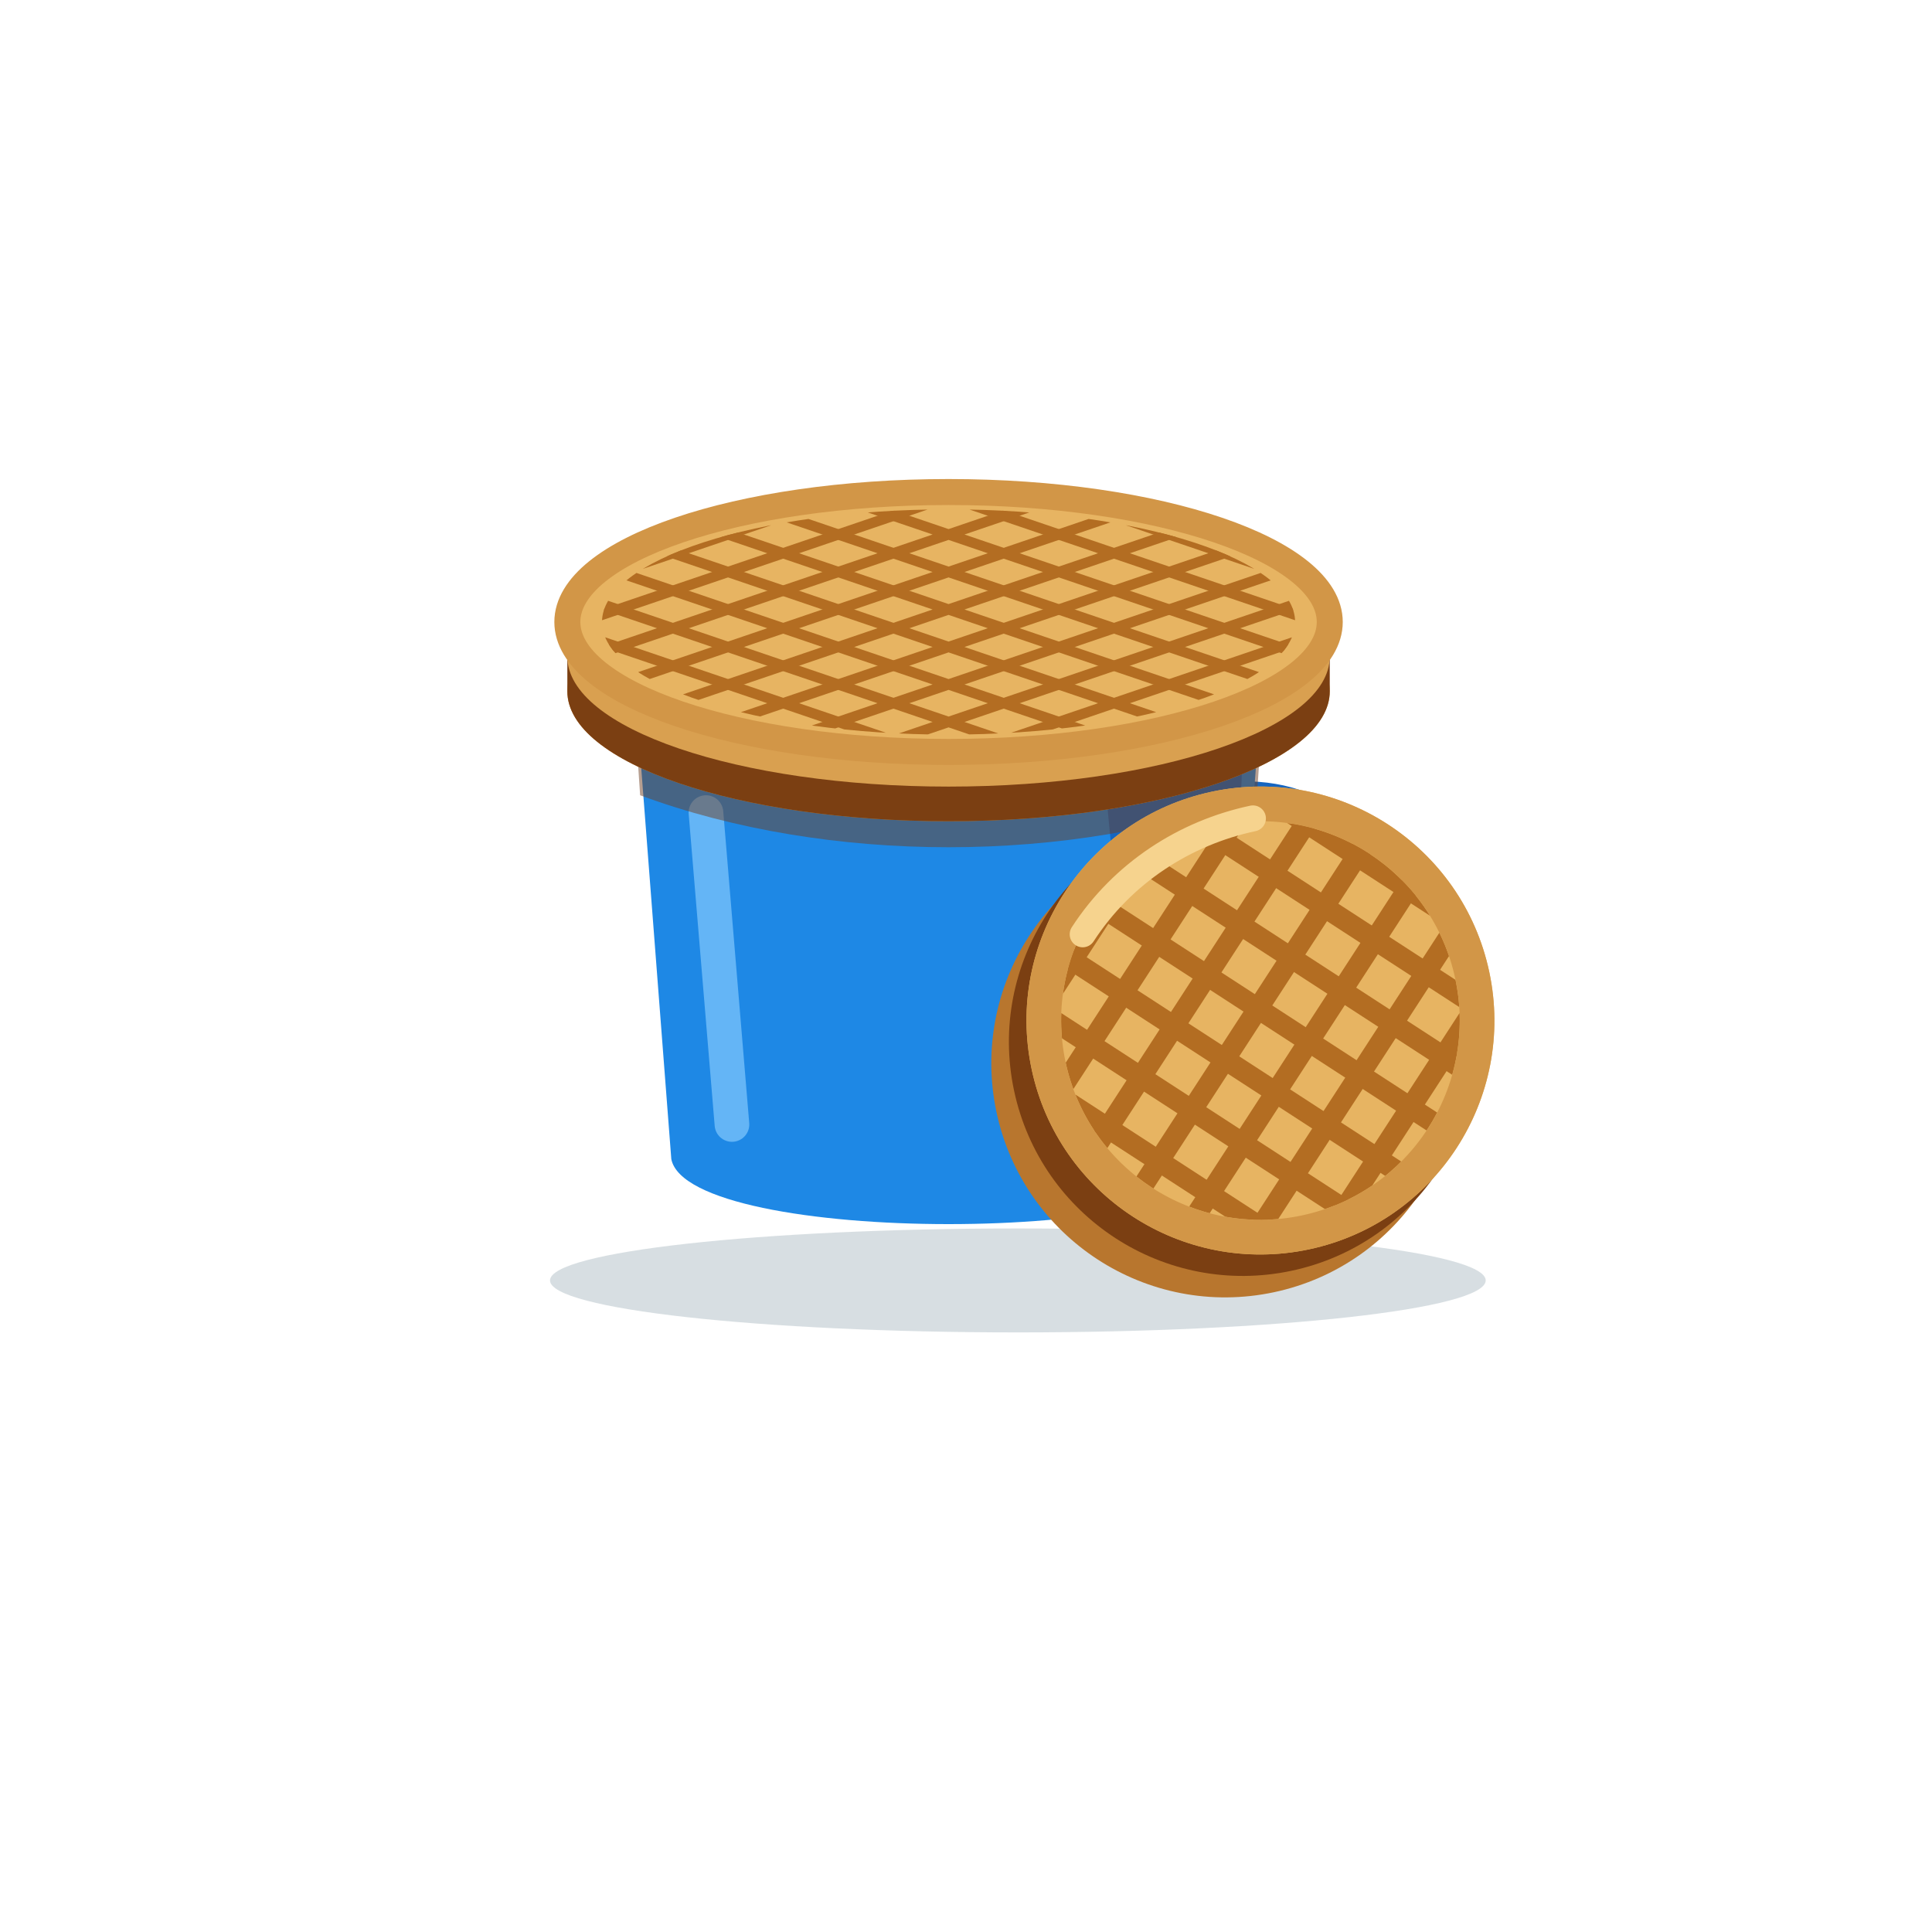
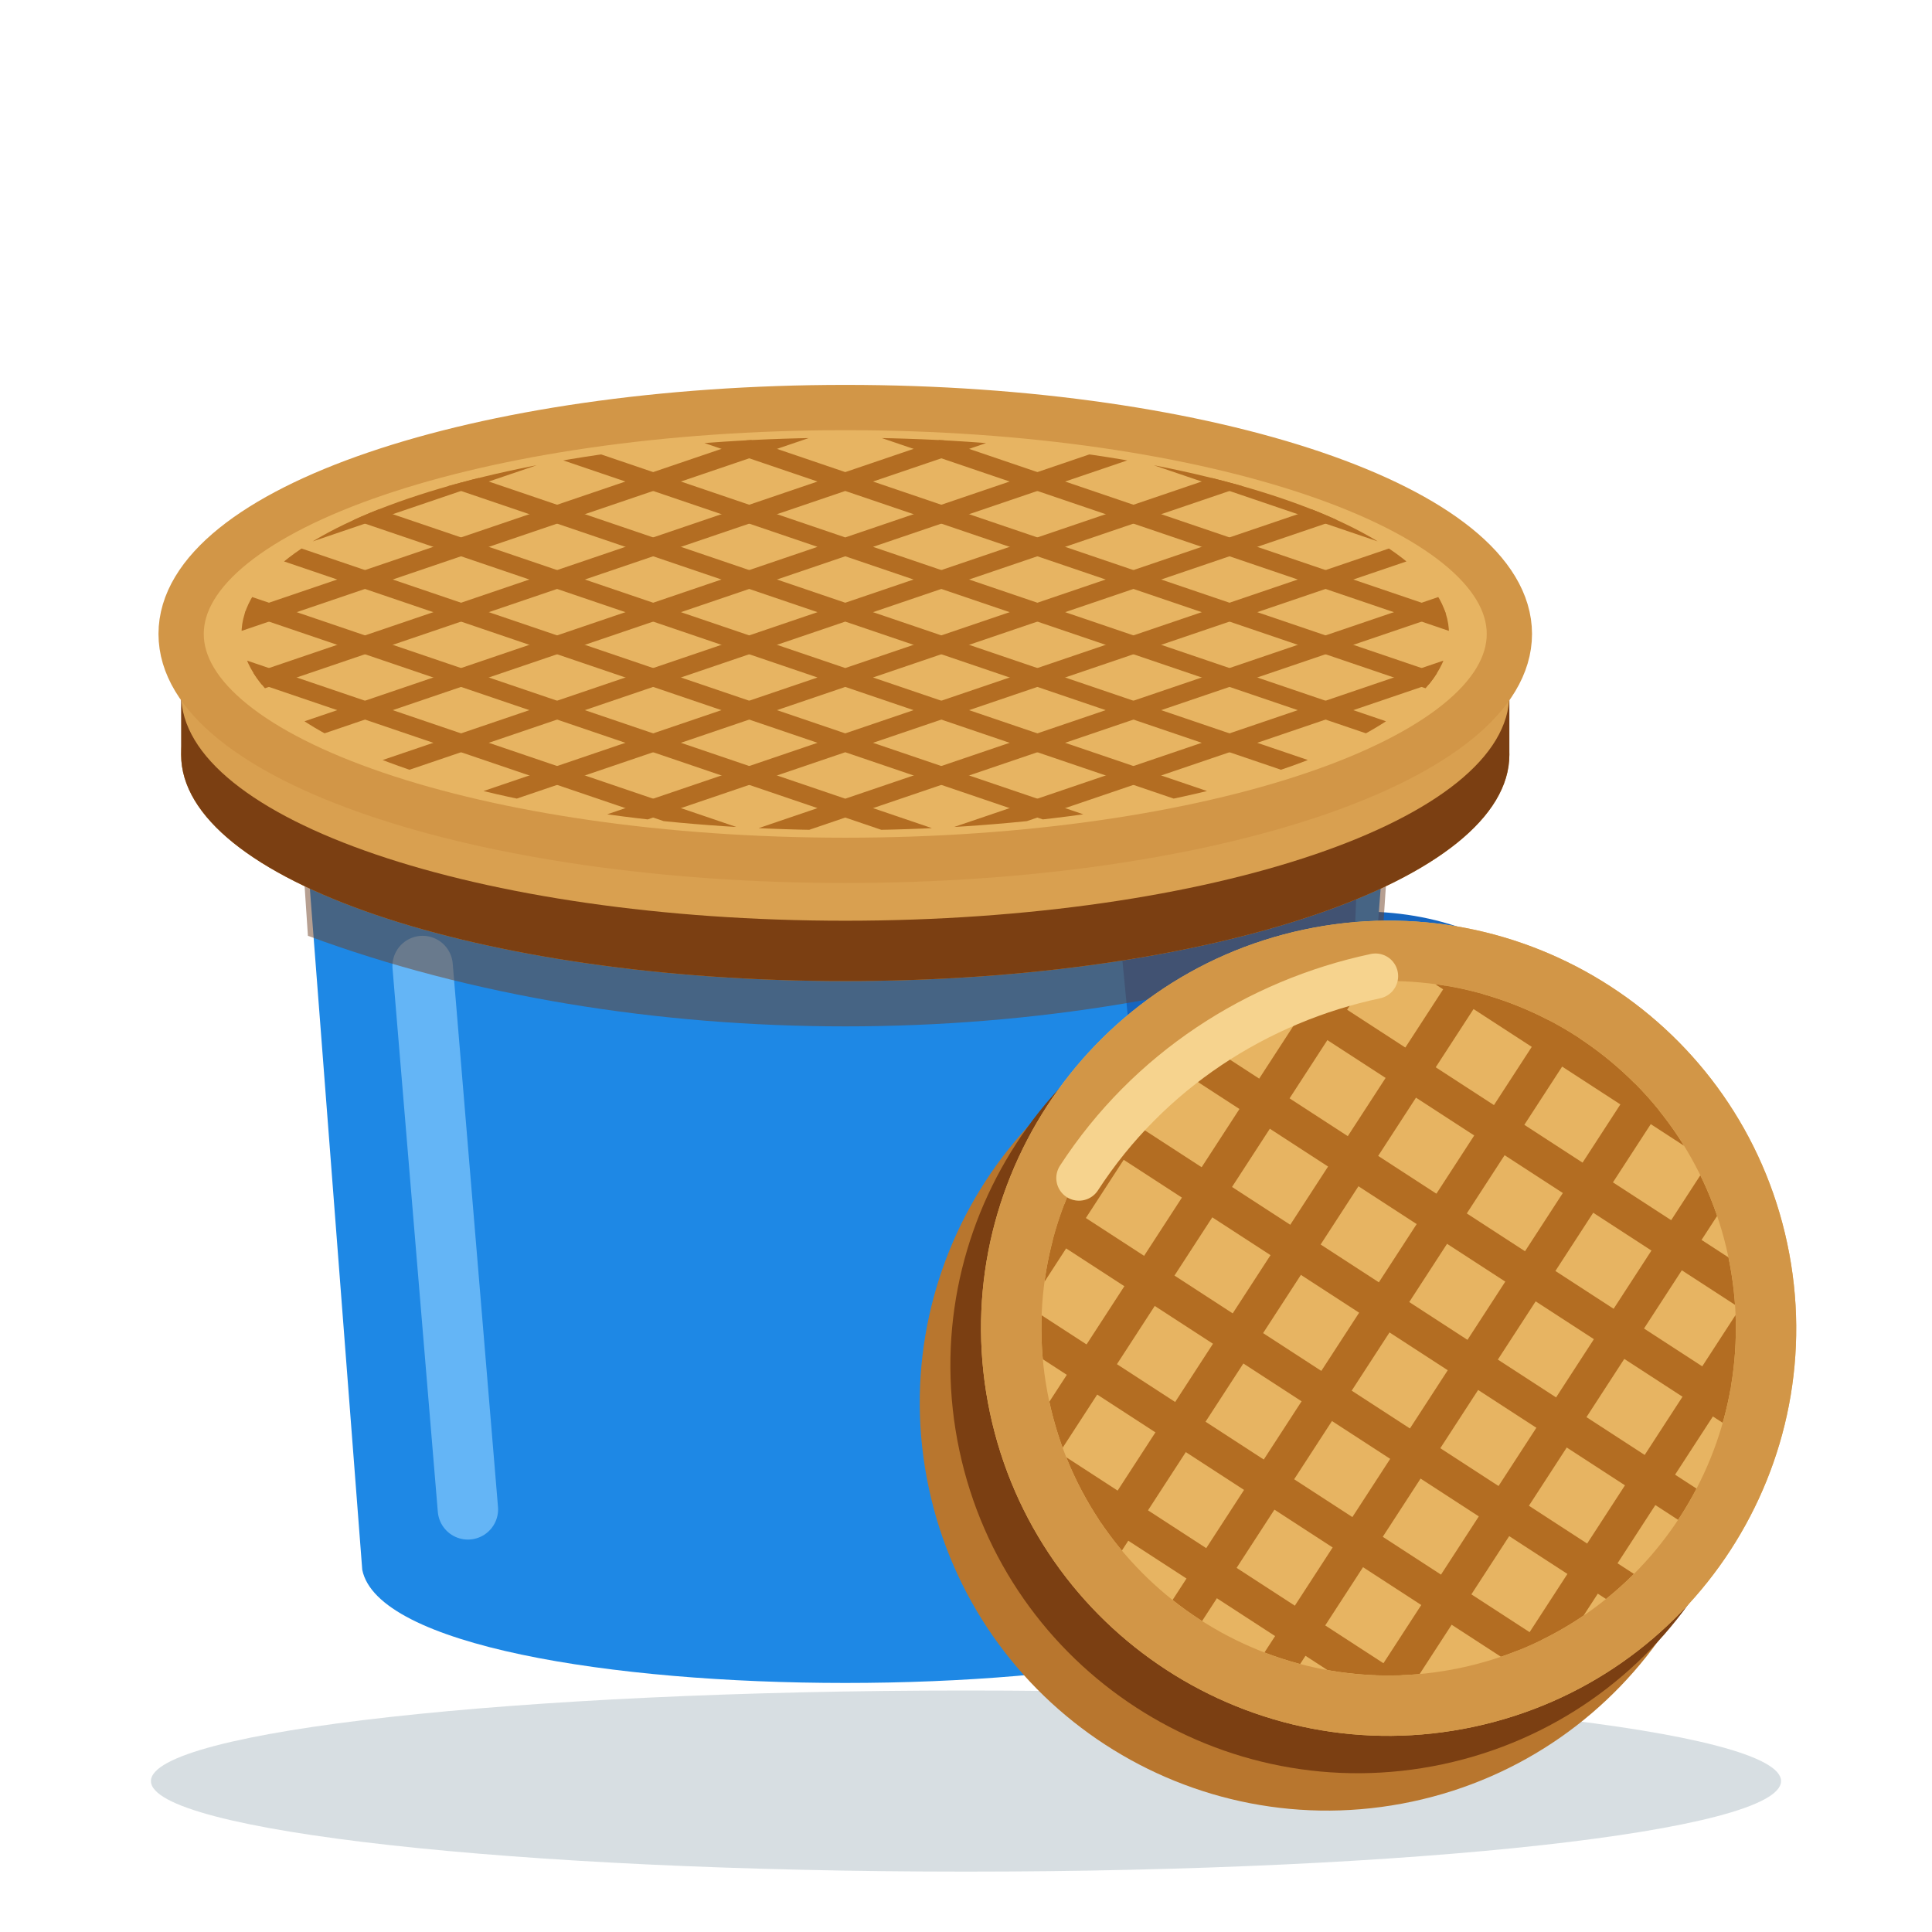
<svg xmlns="http://www.w3.org/2000/svg" viewBox="0 0 128 128">
-   <g transform="translate(30.7 17.1) scale(0.574)">
-     <ellipse cx="64" cy="118" rx="54" ry="6" fill="#b0bec5" opacity=".5" />
-     <path d="M88 64 C108 62 110 88 86 92" fill="none" stroke="#1565c0" stroke-width="7" stroke-linecap="round" />
-     <path d="M20 52 L24 104 C26 114 86 114 88 104 L92 52Z" fill="#1e88e5" />
-     <path d="M74 60 L90 56 L88 104 C87 110 80 112 72 113 C78 100 76 80 74 60Z" fill="#1565c0" />
-     <path d="M28 64 L31 100" stroke="#64b5f6" stroke-width="4" stroke-linecap="round" />
-     <path d="M20 56 L92 56 L91.6 62 C70 70 42 70 20.4 62Z" fill="#6d3f24" opacity=".5" />
-     <ellipse cx="56" cy="50" rx="44" ry="15" fill="#c98a3a" />
-     <path d="M12 46 L12 50 A44 15 0 0 0 100 50 L100 46Z" fill="#7b3f12" />
-     <path d="M12 42 L12 46 A44 15 0 0 0 100 46 L100 42Z" fill="#d9a050" />
-     <ellipse cx="56" cy="42" rx="44" ry="15" fill="#e7b462" />
-     <g transform="translate(0 0)">
-       <clipPath id="ct">
-         <ellipse cx="56" cy="42" rx="40" ry="13" />
-       </clipPath>
-       <g clip-path="url(#ct)">
-         <g transform="translate(56 42) scale(1 .34) rotate(45)">
-           <path d="M-66 -70 V70 M-70 -66 H70" stroke="#b36d22" stroke-width="2.6" />
-           <path d="M-57 -70 V70 M-70 -57 H70" stroke="#b36d22" stroke-width="2.6" />
-           <path d="M-48 -70 V70 M-70 -48 H70" stroke="#b36d22" stroke-width="2.6" />
-           <path d="M-39 -70 V70 M-70 -39 H70" stroke="#b36d22" stroke-width="2.6" />
-           <path d="M-30 -70 V70 M-70 -30 H70" stroke="#b36d22" stroke-width="2.6" />
-           <path d="M-21 -70 V70 M-70 -21 H70" stroke="#b36d22" stroke-width="2.6" />
-           <path d="M-12 -70 V70 M-70 -12 H70" stroke="#b36d22" stroke-width="2.6" />
-           <path d="M-3 -70 V70 M-70 -3 H70" stroke="#b36d22" stroke-width="2.6" />
-           <path d="M6 -70 V70 M-70 6 H70" stroke="#b36d22" stroke-width="2.6" />
-           <path d="M15 -70 V70 M-70 15 H70" stroke="#b36d22" stroke-width="2.6" />
-           <path d="M24 -70 V70 M-70 24 H70" stroke="#b36d22" stroke-width="2.6" />
-           <path d="M33 -70 V70 M-70 33 H70" stroke="#b36d22" stroke-width="2.6" />
-           <path d="M42 -70 V70 M-70 42 H70" stroke="#b36d22" stroke-width="2.6" />
-           <path d="M51 -70 V70 M-70 51 H70" stroke="#b36d22" stroke-width="2.6" />
-           <path d="M60 -70 V70 M-70 60 H70" stroke="#b36d22" stroke-width="2.6" />
-         </g>
+   <ellipse cx="64" cy="118" rx="54" ry="6" fill="#b0bec5" opacity=".5" />
+   <path d="M88 64 C108 62 110 88 86 92" fill="none" stroke="#1565c0" stroke-width="7" stroke-linecap="round" />
+   <path d="M20 52 L24 104 C26 114 86 114 88 104 L92 52Z" fill="#1e88e5" />
+   <path d="M74 60 L90 56 L88 104 C87 110 80 112 72 113 C78 100 76 80 74 60Z" fill="#1565c0" />
+   <path d="M28 64 L31 100" stroke="#64b5f6" stroke-width="4" stroke-linecap="round" />
+   <path d="M20 56 L92 56 L91.6 62 C70 70 42 70 20.4 62Z" fill="#6d3f24" opacity=".5" />
+   <ellipse cx="56" cy="50" rx="44" ry="15" fill="#c98a3a" />
+   <path d="M12 46 L12 50 A44 15 0 0 0 100 50 L100 46Z" fill="#7b3f12" />
+   <path d="M12 42 L12 46 A44 15 0 0 0 100 46 L100 42Z" fill="#d9a050" />
+   <ellipse cx="56" cy="42" rx="44" ry="15" fill="#e7b462" />
+   <g transform="translate(0 0)">
+     <clipPath id="ct">
+       <ellipse cx="56" cy="42" rx="40" ry="13" />
+     </clipPath>
+     <g clip-path="url(#ct)">
+       <g transform="translate(56 42) scale(1 .34) rotate(45)">
+         <path d="M-66 -70 V70 M-70 -66 H70" stroke="#b36d22" stroke-width="2.6" />
+         <path d="M-57 -70 V70 M-70 -57 H70" stroke="#b36d22" stroke-width="2.6" />
+         <path d="M-48 -70 V70 M-70 -48 H70" stroke="#b36d22" stroke-width="2.6" />
+         <path d="M-39 -70 V70 M-70 -39 H70" stroke="#b36d22" stroke-width="2.6" />
+         <path d="M-30 -70 V70 M-70 -30 H70" stroke="#b36d22" stroke-width="2.6" />
+         <path d="M-21 -70 V70 M-70 -21 H70" stroke="#b36d22" stroke-width="2.6" />
+         <path d="M-12 -70 V70 M-70 -12 H70" stroke="#b36d22" stroke-width="2.6" />
+         <path d="M-3 -70 V70 M-70 -3 H70" stroke="#b36d22" stroke-width="2.6" />
+         <path d="M6 -70 V70 M-70 6 H70" stroke="#b36d22" stroke-width="2.6" />
+         <path d="M15 -70 V70 M-70 15 H70" stroke="#b36d22" stroke-width="2.6" />
+         <path d="M24 -70 V70 M-70 24 H70" stroke="#b36d22" stroke-width="2.6" />
+         <path d="M33 -70 V70 M-70 33 H70" stroke="#b36d22" stroke-width="2.6" />
+         <path d="M42 -70 V70 M-70 42 H70" stroke="#b36d22" stroke-width="2.6" />
+         <path d="M51 -70 V70 M-70 51 H70" stroke="#b36d22" stroke-width="2.6" />
+         <path d="M60 -70 V70 M-70 60 H70" stroke="#b36d22" stroke-width="2.6" />
      </g>
    </g>
-     <ellipse cx="56" cy="42" rx="44" ry="15" fill="none" stroke="#d29647" stroke-width="3" />
-     <g transform="translate(92 88) rotate(-12)">
-       <circle cx="-5" cy="4" r="27" fill="#b8762e" />
-       <circle cx="-2.5" cy="2" r="27" fill="#7b3f12" />
-       <circle r="27" fill="#e7b462" />
-       <clipPath id="cf">
-         <circle r="23" />
-       </clipPath>
-       <g clip-path="url(#cf)">
-         <g transform="rotate(45)">
-           <path d="M-36 -40 V40 M-40 -36 H40" stroke="#b36d22" stroke-width="2.4" />
-           <path d="M-29 -40 V40 M-40 -29 H40" stroke="#b36d22" stroke-width="2.4" />
-           <path d="M-22 -40 V40 M-40 -22 H40" stroke="#b36d22" stroke-width="2.4" />
-           <path d="M-15 -40 V40 M-40 -15 H40" stroke="#b36d22" stroke-width="2.4" />
-           <path d="M-8 -40 V40 M-40 -8 H40" stroke="#b36d22" stroke-width="2.4" />
-           <path d="M-1 -40 V40 M-40 -1 H40" stroke="#b36d22" stroke-width="2.4" />
-           <path d="M6 -40 V40 M-40 6 H40" stroke="#b36d22" stroke-width="2.4" />
-           <path d="M13 -40 V40 M-40 13 H40" stroke="#b36d22" stroke-width="2.4" />
-           <path d="M20 -40 V40 M-40 20 H40" stroke="#b36d22" stroke-width="2.4" />
-           <path d="M27 -40 V40 M-40 27 H40" stroke="#b36d22" stroke-width="2.4" />
-           <path d="M34 -40 V40 M-40 34 H40" stroke="#b36d22" stroke-width="2.4" />
-         </g>
+   </g>
+   <ellipse cx="56" cy="42" rx="44" ry="15" fill="none" stroke="#d29647" stroke-width="3" />
+   <g transform="translate(92 88) rotate(-12)">
+     <circle cx="-5" cy="4" r="27" fill="#b8762e" />
+     <circle cx="-2.5" cy="2" r="27" fill="#7b3f12" />
+     <circle r="27" fill="#e7b462" />
+     <clipPath id="cf">
+       <circle r="23" />
+     </clipPath>
+     <g clip-path="url(#cf)">
+       <g transform="rotate(45)">
+         <path d="M-36 -40 V40 M-40 -36 H40" stroke="#b36d22" stroke-width="2.4" />
+         <path d="M-29 -40 V40 M-40 -29 H40" stroke="#b36d22" stroke-width="2.4" />
+         <path d="M-22 -40 V40 M-40 -22 H40" stroke="#b36d22" stroke-width="2.4" />
+         <path d="M-15 -40 V40 M-40 -15 H40" stroke="#b36d22" stroke-width="2.4" />
+         <path d="M-8 -40 V40 M-40 -8 H40" stroke="#b36d22" stroke-width="2.4" />
+         <path d="M-1 -40 V40 M-40 -1 H40" stroke="#b36d22" stroke-width="2.4" />
+         <path d="M6 -40 V40 M-40 6 H40" stroke="#b36d22" stroke-width="2.4" />
+         <path d="M13 -40 V40 M-40 13 H40" stroke="#b36d22" stroke-width="2.4" />
+         <path d="M20 -40 V40 M-40 20 H40" stroke="#b36d22" stroke-width="2.4" />
+         <path d="M27 -40 V40 M-40 27 H40" stroke="#b36d22" stroke-width="2.4" />
+         <path d="M34 -40 V40 M-40 34 H40" stroke="#b36d22" stroke-width="2.4" />
      </g>
-       <circle r="25" fill="none" stroke="#d29647" stroke-width="4" />
-       <path d="M-18 -14 C-12 -20 -4 -23 4 -23" fill="none" stroke="#f6d38e" stroke-width="3" stroke-linecap="round" />
    </g>
+     <circle r="25" fill="none" stroke="#d29647" stroke-width="4" />
+     <path d="M-18 -14 C-12 -20 -4 -23 4 -23" fill="none" stroke="#f6d38e" stroke-width="3" stroke-linecap="round" />
  </g>
</svg>
